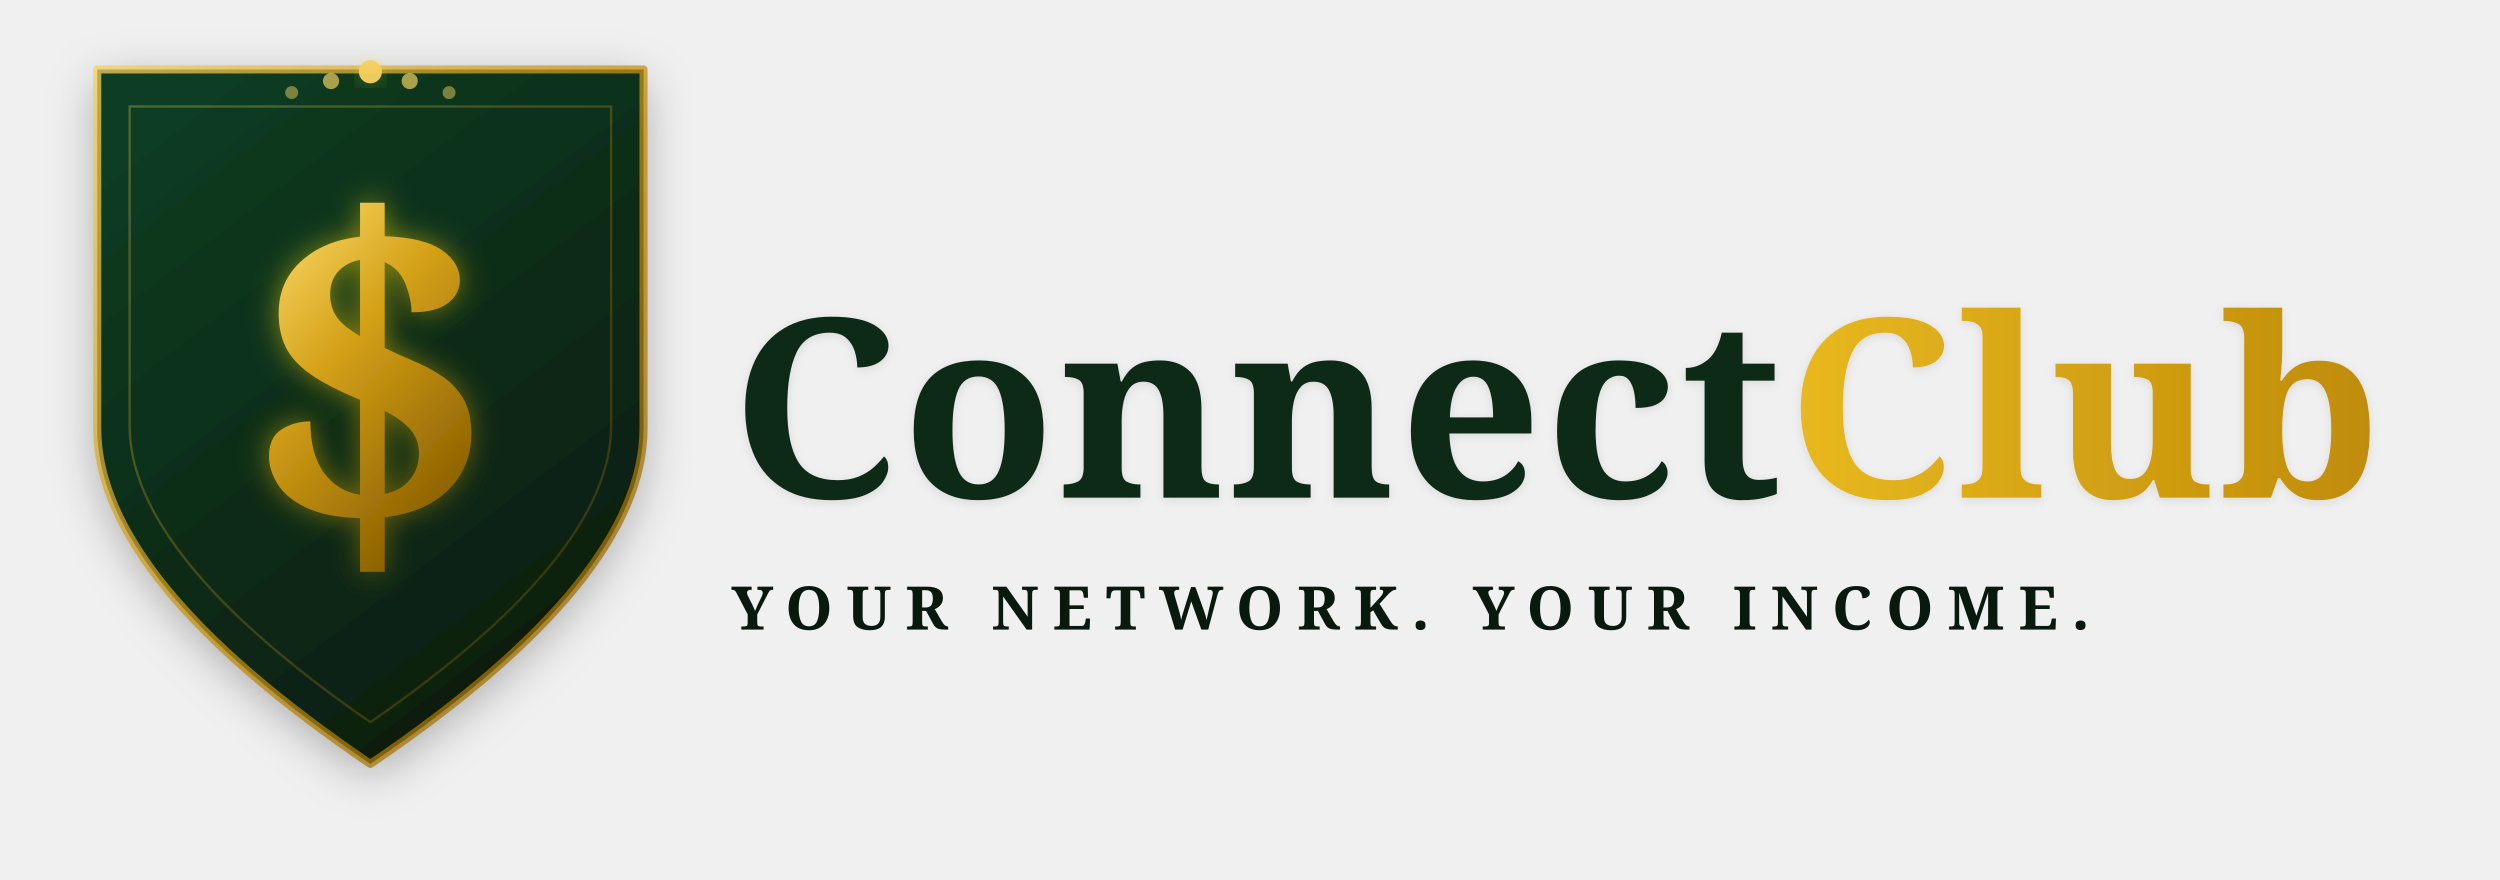
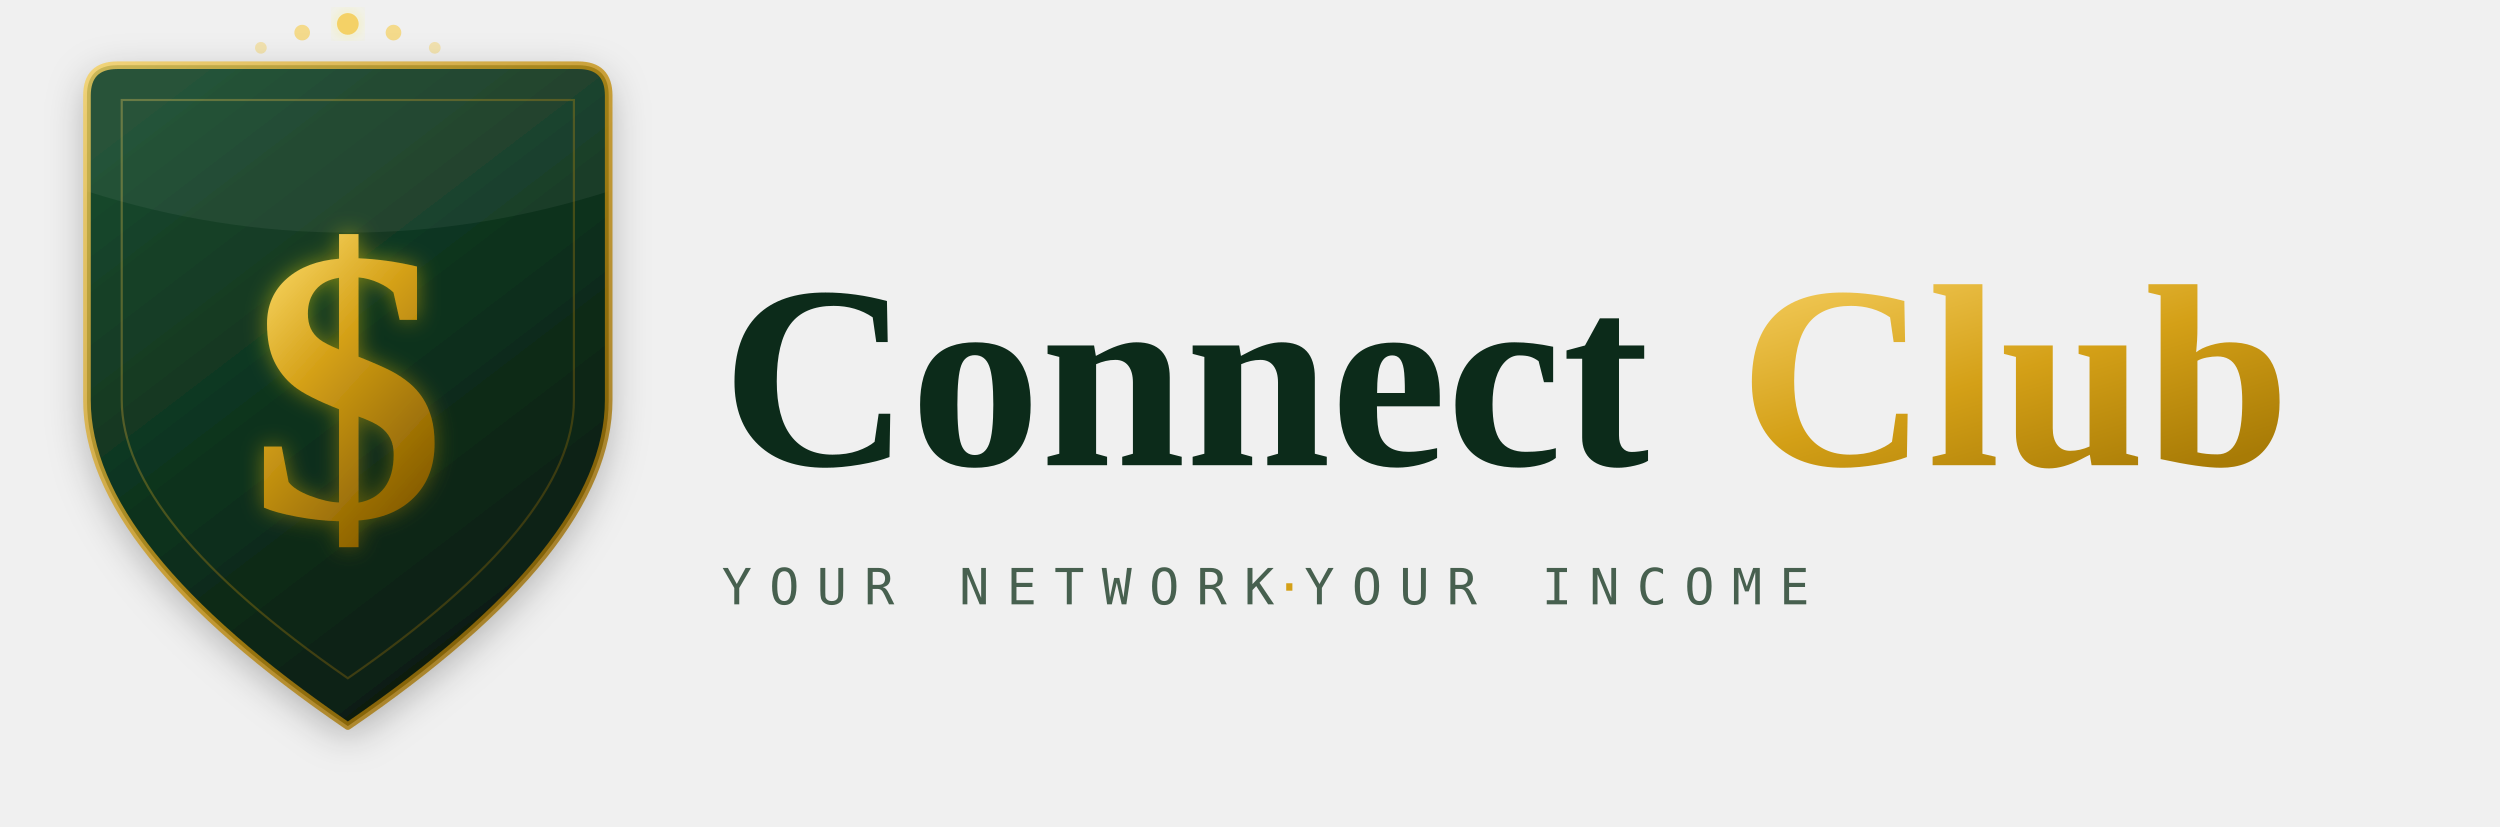
- <svg xmlns="http://www.w3.org/2000/svg" viewBox="0 0 1080 380" width="1080" height="380">
+ <svg xmlns="http://www.w3.org/2000/svg" viewBox="0 0 1150 380" width="1150" height="380">
  <defs>
    <linearGradient id="shieldGrad" x1="20%" y1="0%" x2="80%" y2="100%">
-       <stop offset="0%" style="stop-color:#0F3D22" />
-       <stop offset="100%" style="stop-color:#071A0D" />
+       <stop offset="0%" stop-color="#1A4A2E" />
+       <stop offset="55%" stop-color="#0D2E1B" />
+       <stop offset="100%" stop-color="#06180D" />
    </linearGradient>
    <linearGradient id="dollarGrad" x1="0%" y1="0%" x2="60%" y2="100%">
-       <stop offset="0%" style="stop-color:#FFE070" />
-       <stop offset="45%" style="stop-color:#D4A017" />
-       <stop offset="100%" style="stop-color:#8A6000" />
+       <stop offset="0%" stop-color="#FFE070" />
+       <stop offset="45%" stop-color="#D4A017" />
+       <stop offset="100%" stop-color="#8A6000" />
    </linearGradient>
    <linearGradient id="borderGrad" x1="0%" y1="0%" x2="100%" y2="100%">
-       <stop offset="0%" style="stop-color:#F5D060" />
-       <stop offset="50%" style="stop-color:#C49010" />
-       <stop offset="100%" style="stop-color:#8A6000" />
+       <stop offset="0%" stop-color="#F5D060" />
+       <stop offset="50%" stop-color="#C49010" />
+       <stop offset="100%" stop-color="#8A6000" />
    </linearGradient>
-     <linearGradient id="clubGrad" x1="0%" y1="0%" x2="100%" y2="0%">
-       <stop offset="0%" style="stop-color:#E8B820" />
-       <stop offset="100%" style="stop-color:#C08C08" />
+     <linearGradient id="clubGrad" x1="0%" y1="0%" x2="85%" y2="100%">
+       <stop offset="0%" stop-color="#F3CB5A" />
+       <stop offset="52%" stop-color="#D4A017" />
+       <stop offset="100%" stop-color="#A87B06" />
    </linearGradient>
    <filter id="shieldShadow" x="-15%" y="-10%" width="130%" height="130%">
-       <feDropShadow dx="0" dy="5" stdDeviation="10" flood-color="#000000" flood-opacity="0.30" />
+       <feDropShadow dx="0" dy="5" stdDeviation="9" flood-color="#000000" flood-opacity="0.28" />
    </filter>
-     <filter id="dollarGlow" x="-20%" y="-20%" width="140%" height="140%">
-       <feGaussianBlur in="SourceGraphic" stdDeviation="6" result="blur" />
-       <feColorMatrix in="blur" type="matrix" values="1 0.8 0 0 0.1 0.6 0.5 0 0 0.05 0 0 0 0 0 0 0 0 0.5 0" result="coloredBlur" />
+     <filter id="dollarGlow" x="-25%" y="-25%" width="150%" height="150%">
+       <feGaussianBlur in="SourceGraphic" stdDeviation="5" result="blur" />
+       <feColorMatrix in="blur" type="matrix" values="1 0.8 0 0 0.1  0.6 0.5 0 0 0.05  0 0 0 0 0  0 0 0 0.45 0" result="coloredBlur" />
      <feMerge>
        <feMergeNode in="coloredBlur" />
        <feMergeNode in="SourceGraphic" />
      </feMerge>
    </filter>
-     <filter id="wordShadow" x="-5%" y="-10%" width="110%" height="130%">
-       <feDropShadow dx="0" dy="1" stdDeviation="2" flood-color="#000000" flood-opacity="0.10" />
-     </filter>
  </defs>
-   <rect width="1080" height="380" fill="transparent" />
-   <path d="M 160,30 L 278,30 L 278,185 Q 278,250 160,330 Q 42,250 42,185 L 42,30 Z" fill="url(#shieldGrad)" filter="url(#shieldShadow)" />
-   <path d="M 160,30 L 278,30 L 278,185 Q 278,250 160,330 Q 42,250 42,185 L 42,30 Z" fill="none" stroke="url(#borderGrad)" stroke-width="3.5" stroke-linejoin="round" opacity="0.75" />
-   <path d="M 160,46 L 264,46 L 264,184 Q 264,240 160,312 Q 56,240 56,184 L 56,46 Z" fill="none" stroke="url(#borderGrad)" stroke-width="1.0" opacity="0.30" />
-   <circle cx="126" cy="40" r="2.8" fill="#F5D060" opacity="0.48" />
-   <circle cx="143" cy="35" r="3.5" fill="#F5D060" opacity="0.68" />
-   <circle cx="160" cy="31" r="5.0" fill="#F5D060" opacity="0.96" filter="url(#dollarGlow)" />
-   <circle cx="177" cy="35" r="3.5" fill="#F5D060" opacity="0.68" />
-   <circle cx="194" cy="40" r="2.8" fill="#F5D060" opacity="0.48" />
-   <text x="160" y="232" font-family="Georgia, serif" font-size="190" font-weight="bold" text-anchor="middle" fill="url(#dollarGrad)" filter="url(#dollarGlow)">$</text>
-   <text x="316" y="215" font-family="Georgia, serif" font-size="108" font-weight="bold" fill="#0A2A18" letter-spacing="1.5" filter="url(#wordShadow)">Connect</text>
-   <text x="772" y="215" font-family="Georgia, serif" font-size="108" font-weight="bold" fill="url(#clubGrad)" letter-spacing="1.5" filter="url(#wordShadow)">Club</text>
-   <line x1="316" y1="238" x2="1040" y2="238" stroke="url(#borderGrad)" stroke-width="1.2" opacity="0.40" />
-   <text x="316" y="272" font-family="Georgia, serif" font-size="26" font-weight="700" fill="#071A0D" letter-spacing="6.0">YOUR NETWORK. YOUR INCOME.</text>
+   <circle cx="120" cy="22" r="2.7" fill="#F5D060" opacity="0.45" />
+   <circle cx="139" cy="15" r="3.6" fill="#F5D060" opacity="0.7" />
+   <circle cx="160" cy="11" r="5" fill="#F5D060" opacity="0.95" filter="url(#dollarGlow)" />
+   <circle cx="181" cy="15" r="3.6" fill="#F5D060" opacity="0.7" />
+   <circle cx="200" cy="22" r="2.7" fill="#F5D060" opacity="0.45" />
+   <path d="M 160 30 L 266 30 Q 280 30 280 44 L 280 184 Q 280 252 160 334 Q 40 252 40 184 L 40 44 Q 40 30 54 30 Z" fill="url(#shieldGrad)" filter="url(#shieldShadow)" />
+   <path d="M 40 44 Q 40 30 54 30 L 266 30 Q 280 30 280 44 L 280 88 Q 160 126 40 88 Z" fill="#FFFFFF" opacity="0.055" />
+   <path d="M 160 30 L 266 30 Q 280 30 280 44 L 280 184 Q 280 252 160 334 Q 40 252 40 184 L 40 44 Q 40 30 54 30 Z" fill="none" stroke="url(#borderGrad)" stroke-width="3.5" stroke-linejoin="round" opacity="0.8" />
+   <path d="M 160 46 L 264 46 L 264 184 Q 264 240 160 312 Q 56 240 56 184 L 56 46 Z" fill="none" stroke="url(#borderGrad)" stroke-width="1" opacity="0.32" />
+   <text x="160" y="238" text-anchor="middle" font-family="Fraunces, Georgia, 'Times New Roman', serif" font-size="180" font-weight="600" fill="url(#dollarGrad)" filter="url(#dollarGlow)">$</text>
+   <text x="332" y="214" font-family="Fraunces, Georgia, 'Times New Roman', serif" font-size="120" font-weight="600" fill="#0C2B1A" textLength="452" lengthAdjust="spacingAndGlyphs">Connect</text>
+   <text x="800" y="214" font-family="Fraunces, Georgia, 'Times New Roman', serif" font-size="120" font-weight="600" fill="url(#clubGrad)" textLength="252" lengthAdjust="spacingAndGlyphs">Club</text>
+   <line x1="332" y1="242" x2="1052" y2="242" stroke="url(#borderGrad)" stroke-width="2.5" opacity="0.55" />
+   <text x="332" y="278" font-family="'JetBrains Mono', 'SFMono-Regular', Consolas, monospace" font-size="23" font-weight="500" letter-spacing="8" fill="#47604F" textLength="720" lengthAdjust="spacing">YOUR NETWORK<tspan fill="#D4A017"> · </tspan>YOUR INCOME</text>
</svg>
